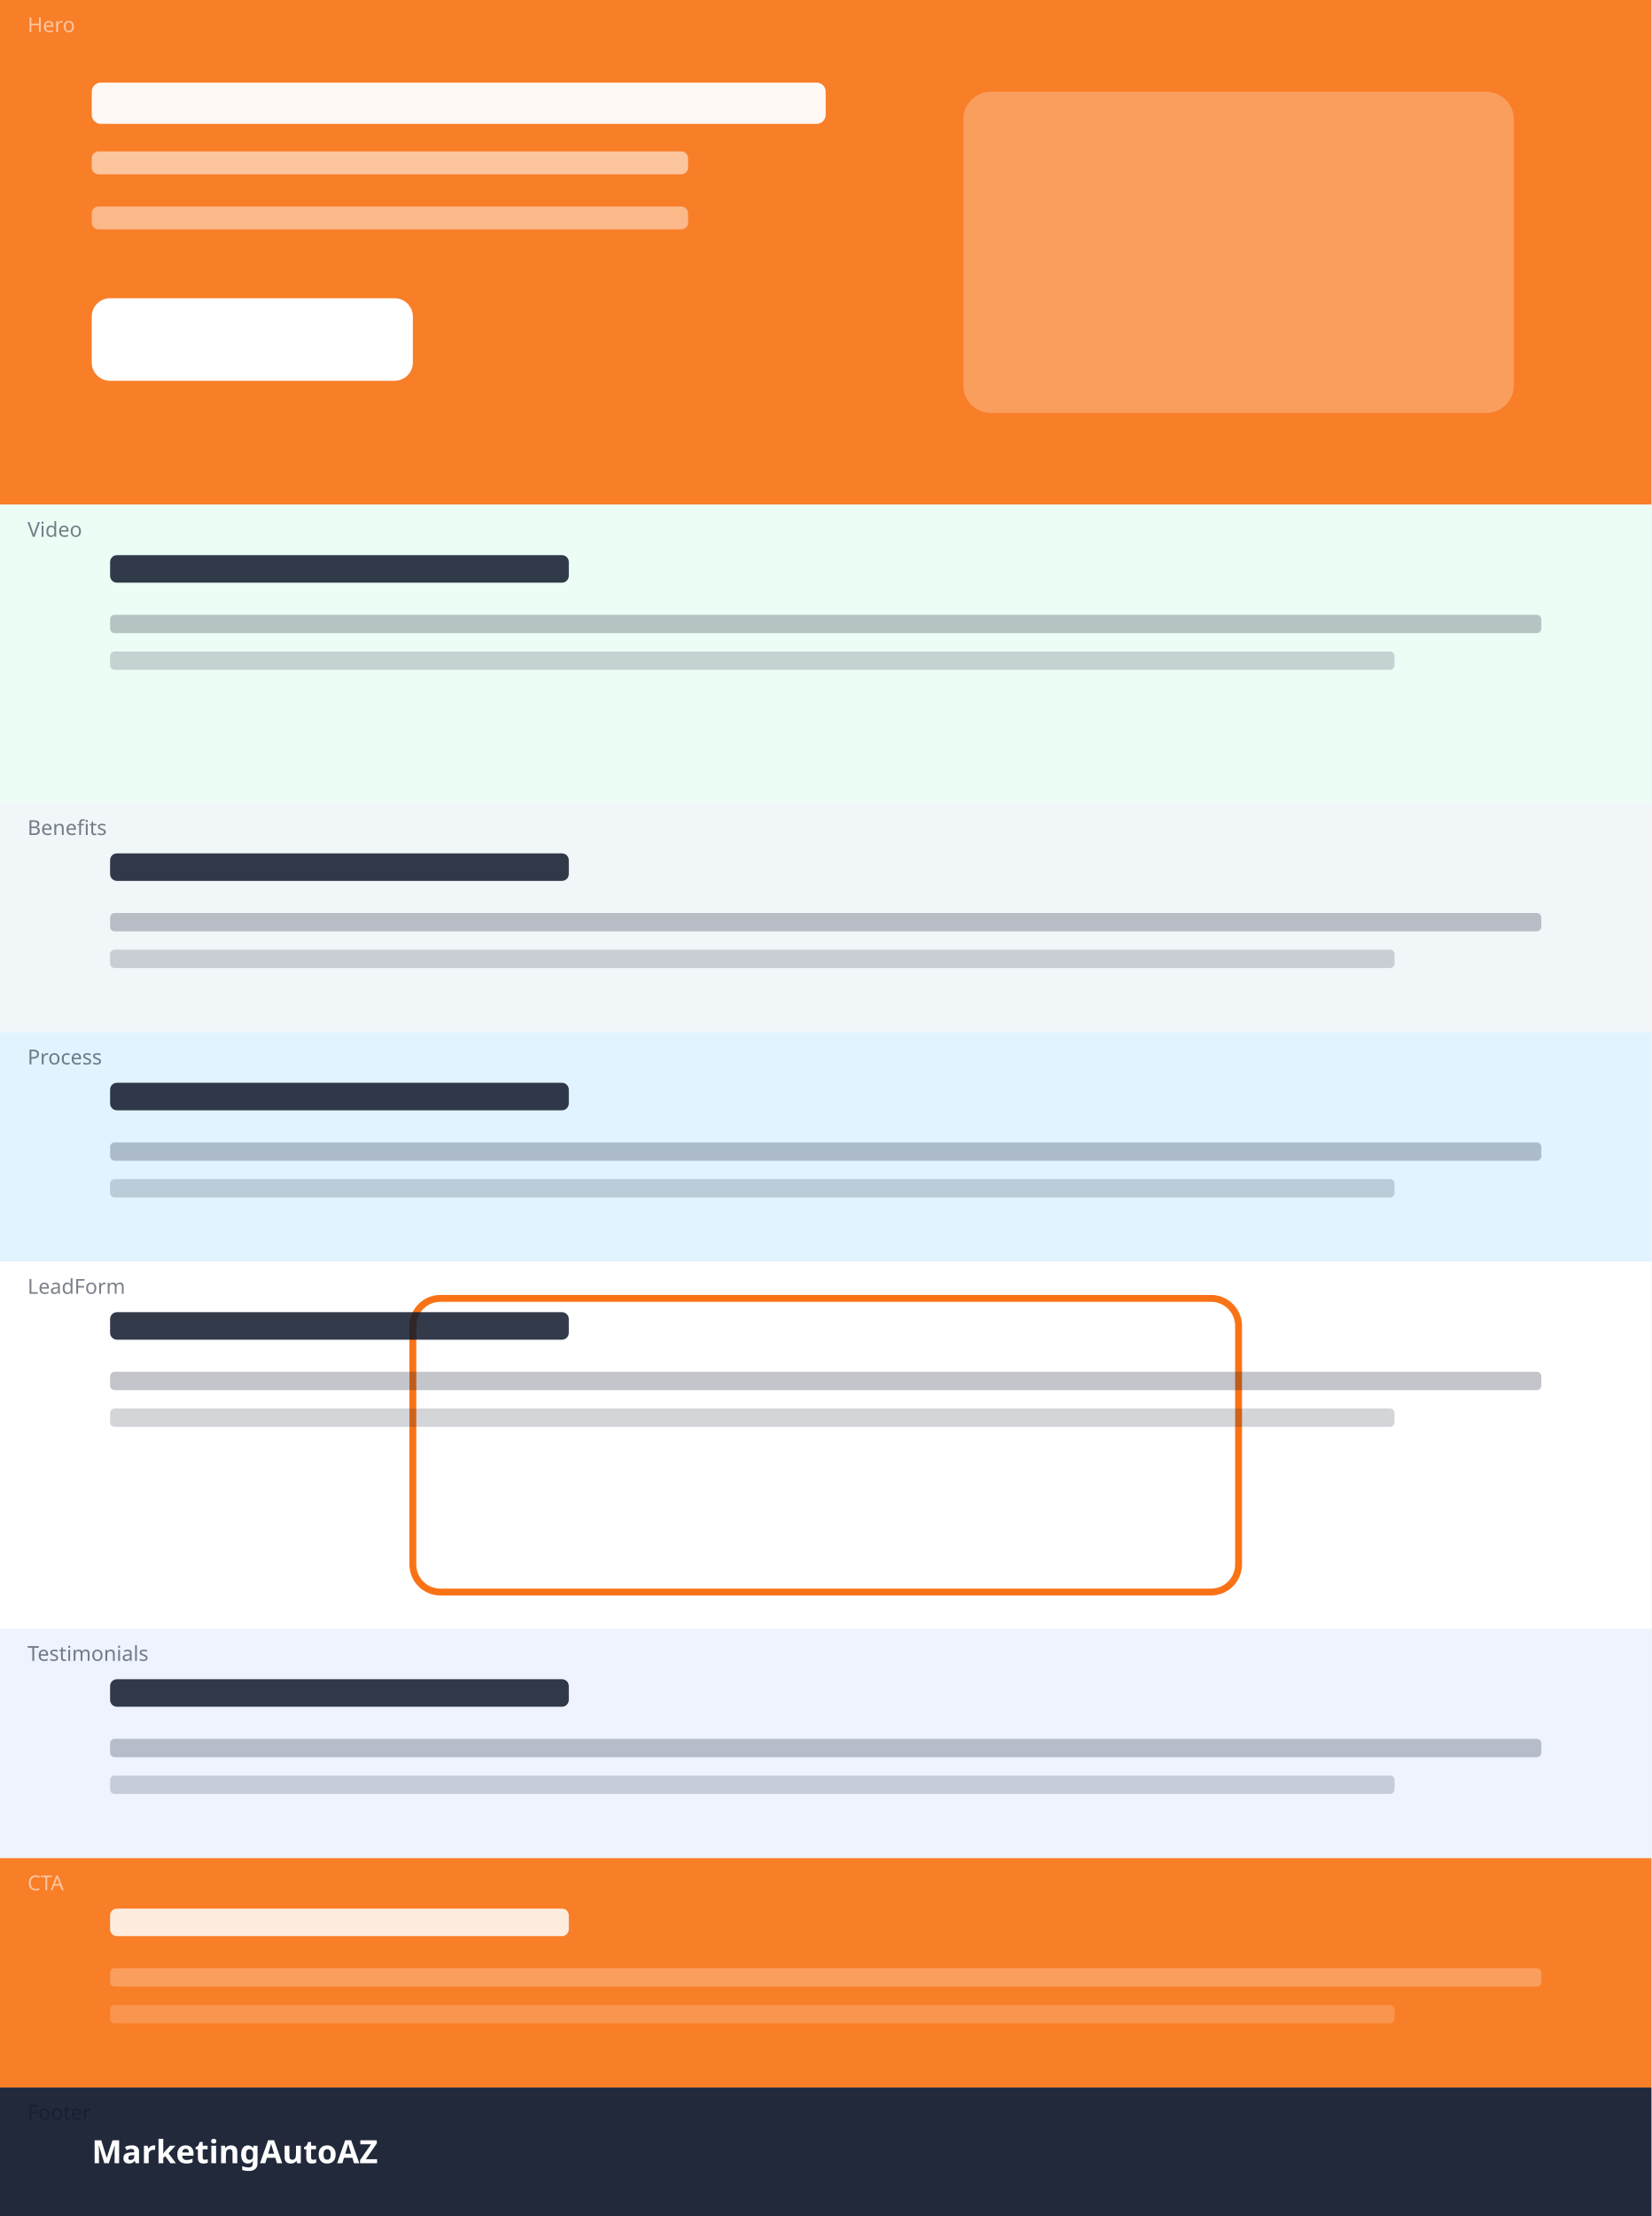
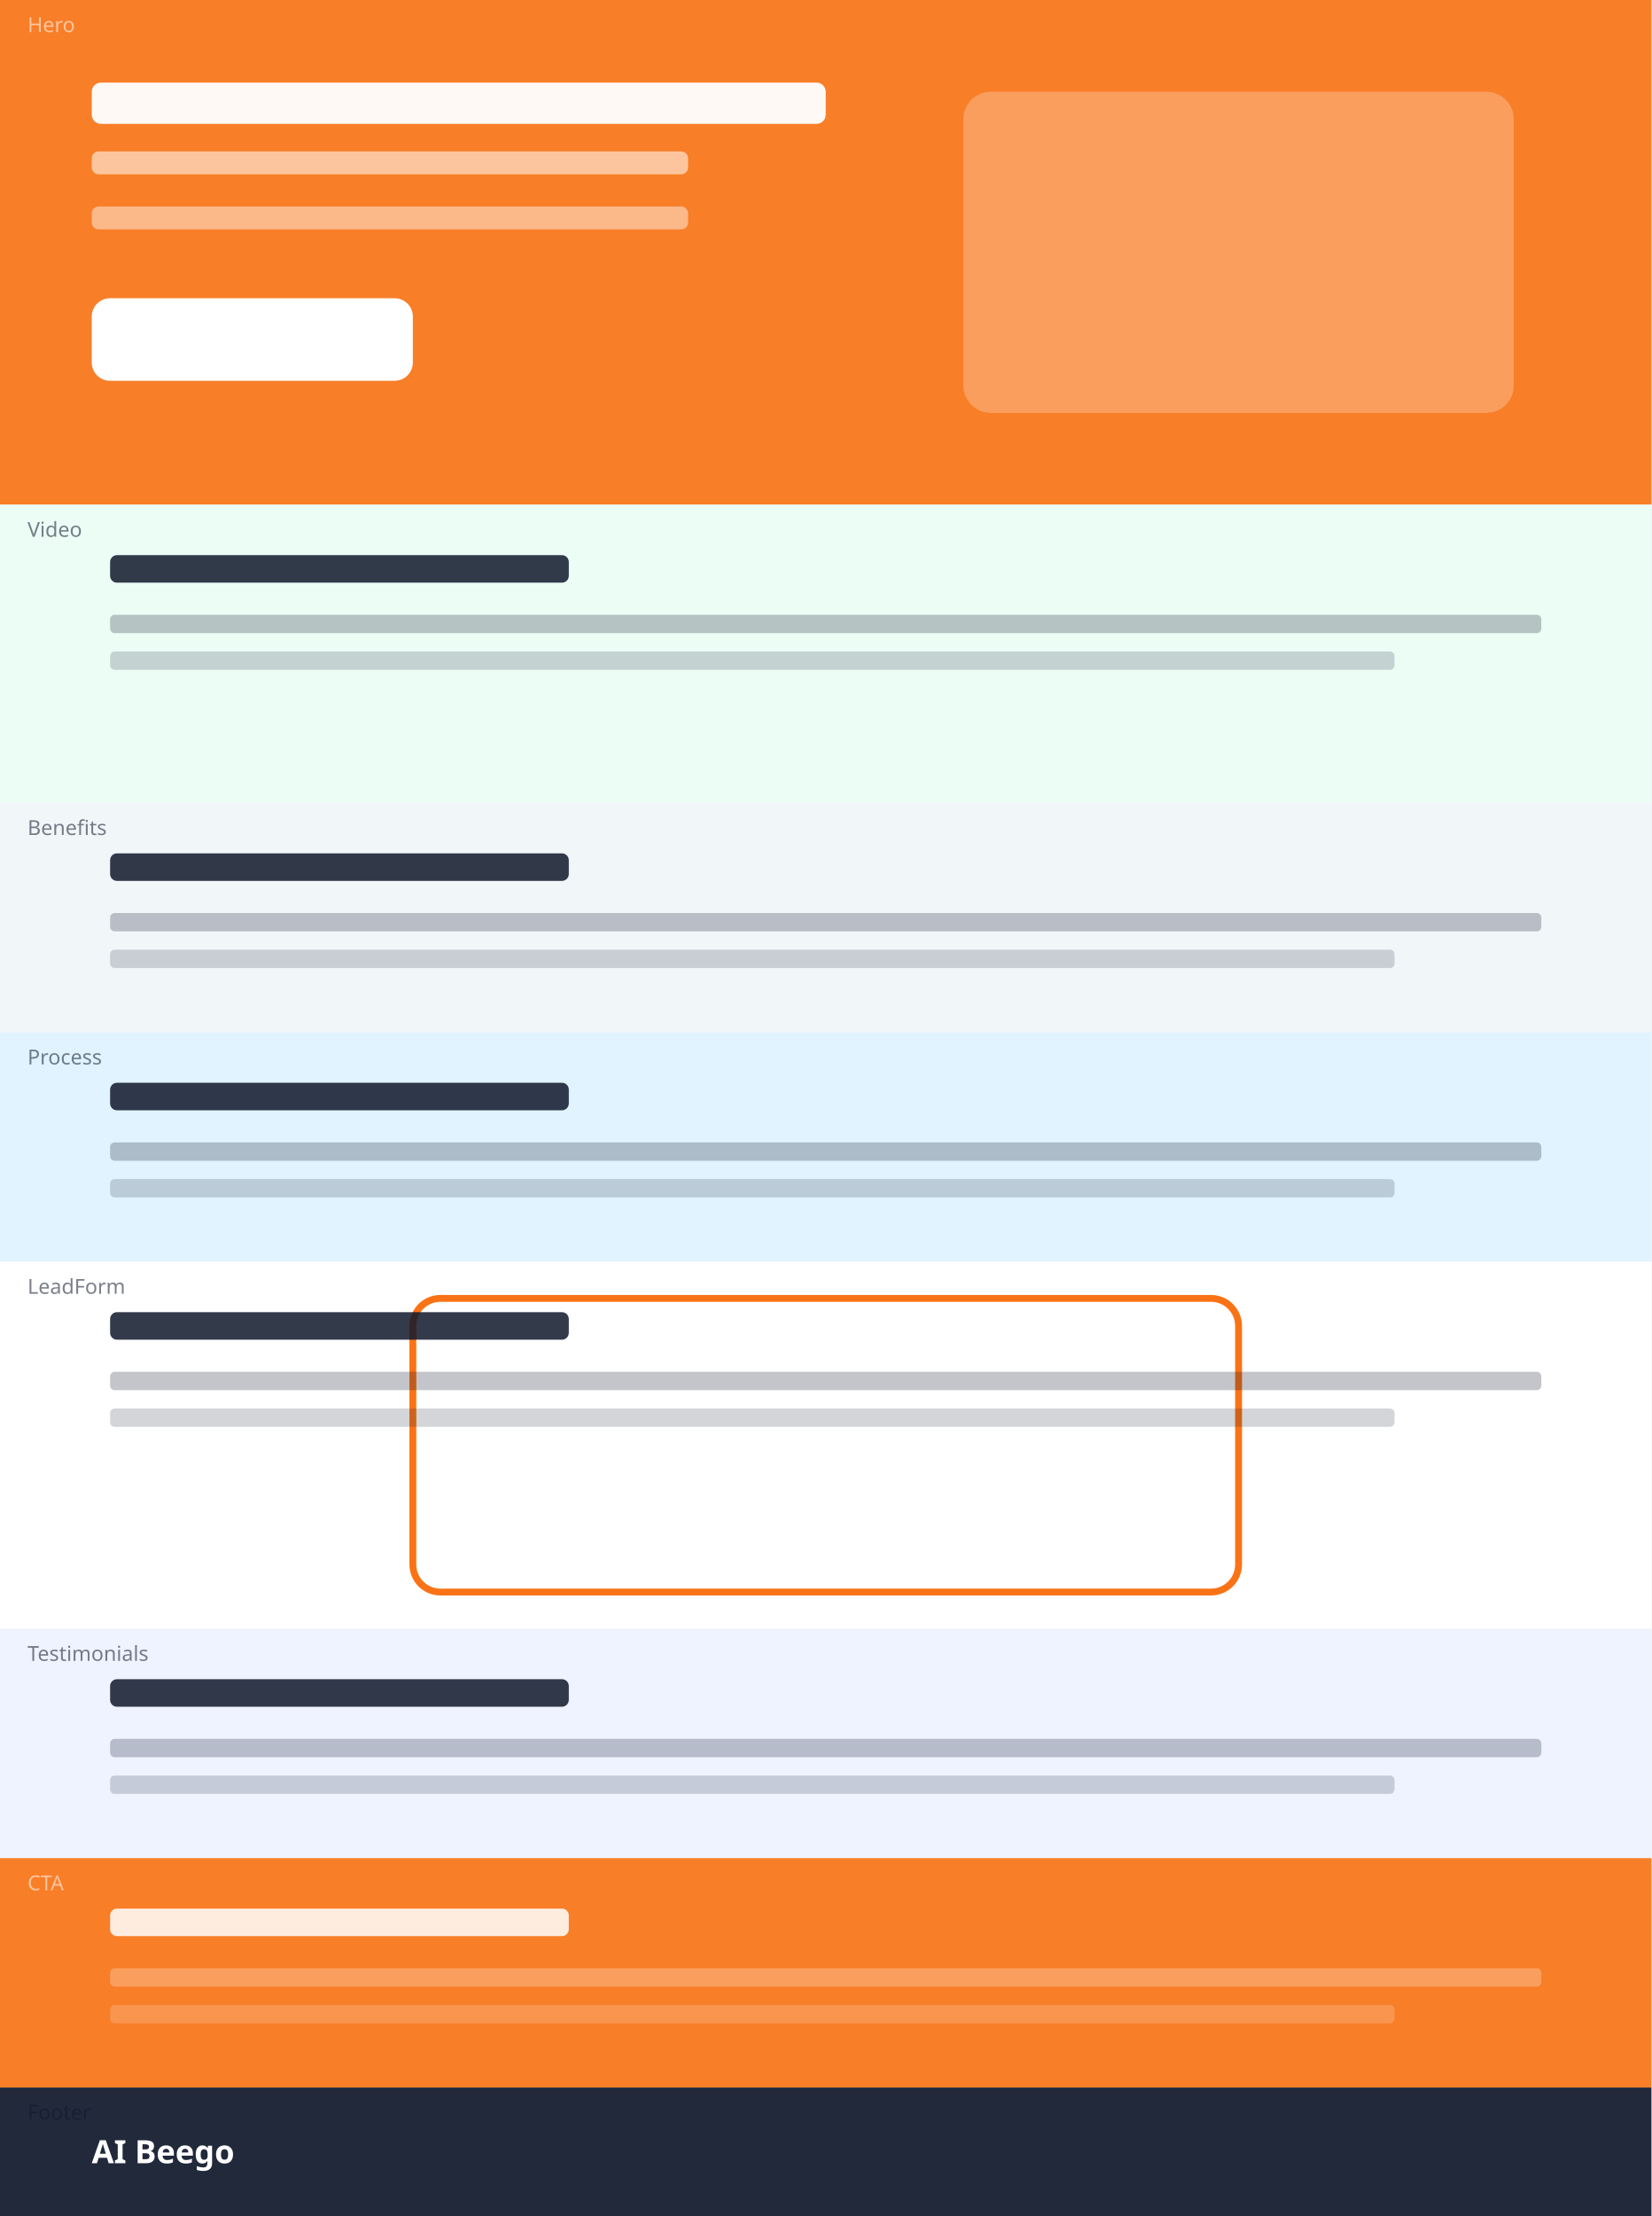
<svg xmlns="http://www.w3.org/2000/svg" width="720" height="966" viewBox="0 0 720 966" role="img" aria-label="Đăng ký Webinar · Video">
  <rect width="720" height="966" fill="#F8FAFC" />
  <rect x="0" y="0" width="720" height="220" fill="#F97316" opacity="0.92" />
  <rect x="40" y="36" width="320" height="18" rx="4" fill="#FFFFFF" opacity="0.95" />
  <rect x="40" y="66" width="260" height="10" rx="3" fill="#FFFFFF" opacity="0.55" />
  <rect x="40" y="90" width="260" height="10" rx="3" fill="#FFFFFF" opacity="0.45" />
  <rect x="40" y="130" width="140" height="36" rx="8" fill="#FFFFFF" />
  <rect x="420" y="40" width="240" height="140" rx="12" fill="#FFFFFF" opacity="0.25" />
  <text x="12" y="14" fill="#FFFFFF" font-family="system-ui,sans-serif" font-size="9" opacity="0.55">Hero</text>
  <rect x="0" y="220" width="720" height="130" fill="#ECFDF5" opacity="0.92" />
  <rect x="48" y="242" width="200" height="12" rx="3" fill="#0F172A" opacity="0.85" />
  <rect x="48" y="268" width="624" height="8" rx="2" fill="#0F172A" opacity="0.25" />
  <rect x="48" y="284" width="560" height="8" rx="2" fill="#0F172A" opacity="0.18" />
  <text x="12" y="234" fill="#0F172A" font-family="system-ui,sans-serif" font-size="9" opacity="0.55">Video</text>
  <rect x="0" y="350" width="720" height="100" fill="#F1F5F9" opacity="0.92" />
  <rect x="48" y="372" width="200" height="12" rx="3" fill="#0F172A" opacity="0.85" />
  <rect x="48" y="398" width="624" height="8" rx="2" fill="#0F172A" opacity="0.25" />
  <rect x="48" y="414" width="560" height="8" rx="2" fill="#0F172A" opacity="0.18" />
  <text x="12" y="364" fill="#0F172A" font-family="system-ui,sans-serif" font-size="9" opacity="0.55">Benefits</text>
  <rect x="0" y="450" width="720" height="100" fill="#E0F2FE" opacity="0.92" />
  <rect x="48" y="472" width="200" height="12" rx="3" fill="#0F172A" opacity="0.85" />
  <rect x="48" y="498" width="624" height="8" rx="2" fill="#0F172A" opacity="0.25" />
  <rect x="48" y="514" width="560" height="8" rx="2" fill="#0F172A" opacity="0.18" />
  <text x="12" y="464" fill="#0F172A" font-family="system-ui,sans-serif" font-size="9" opacity="0.55">Process</text>
  <rect x="0" y="550" width="720" height="160" fill="#FFFFFF" opacity="1" />
  <rect x="180" y="566" width="360" height="128" rx="12" fill="#FFFFFF" stroke="#F97316" stroke-width="3" />
  <rect x="48" y="572" width="200" height="12" rx="3" fill="#0F172A" opacity="0.85" />
  <rect x="48" y="598" width="624" height="8" rx="2" fill="#0F172A" opacity="0.25" />
  <rect x="48" y="614" width="560" height="8" rx="2" fill="#0F172A" opacity="0.18" />
  <text x="12" y="564" fill="#0F172A" font-family="system-ui,sans-serif" font-size="9" opacity="0.55">LeadForm</text>
  <rect x="0" y="710" width="720" height="100" fill="#EEF2FF" opacity="0.92" />
  <rect x="48" y="732" width="200" height="12" rx="3" fill="#0F172A" opacity="0.85" />
  <rect x="48" y="758" width="624" height="8" rx="2" fill="#0F172A" opacity="0.25" />
  <rect x="48" y="774" width="560" height="8" rx="2" fill="#0F172A" opacity="0.18" />
  <text x="12" y="724" fill="#0F172A" font-family="system-ui,sans-serif" font-size="9" opacity="0.55">Testimonials</text>
  <rect x="0" y="810" width="720" height="100" fill="#F97316" opacity="0.92" />
  <rect x="48" y="832" width="200" height="12" rx="3" fill="#FFFFFF" opacity="0.85" />
  <rect x="48" y="858" width="624" height="8" rx="2" fill="#FFFFFF" opacity="0.25" />
  <rect x="48" y="874" width="560" height="8" rx="2" fill="#FFFFFF" opacity="0.18" />
  <text x="12" y="824" fill="#FFFFFF" font-family="system-ui,sans-serif" font-size="9" opacity="0.55">CTA</text>
  <rect x="0" y="910" width="720" height="56" fill="#0F172A" opacity="0.92" />
-   <text x="40" y="943" fill="#FFFFFF" font-family="system-ui,sans-serif" font-size="14" font-weight="700">MarketingAutoAZ</text>
+   <text x="40" y="943" fill="#FFFFFF" font-family="system-ui,sans-serif" font-size="14" font-weight="700">AI Beego</text>
  <text x="12" y="924" fill="#0F172A" font-family="system-ui,sans-serif" font-size="9" opacity="0.55">Footer</text>
</svg>
